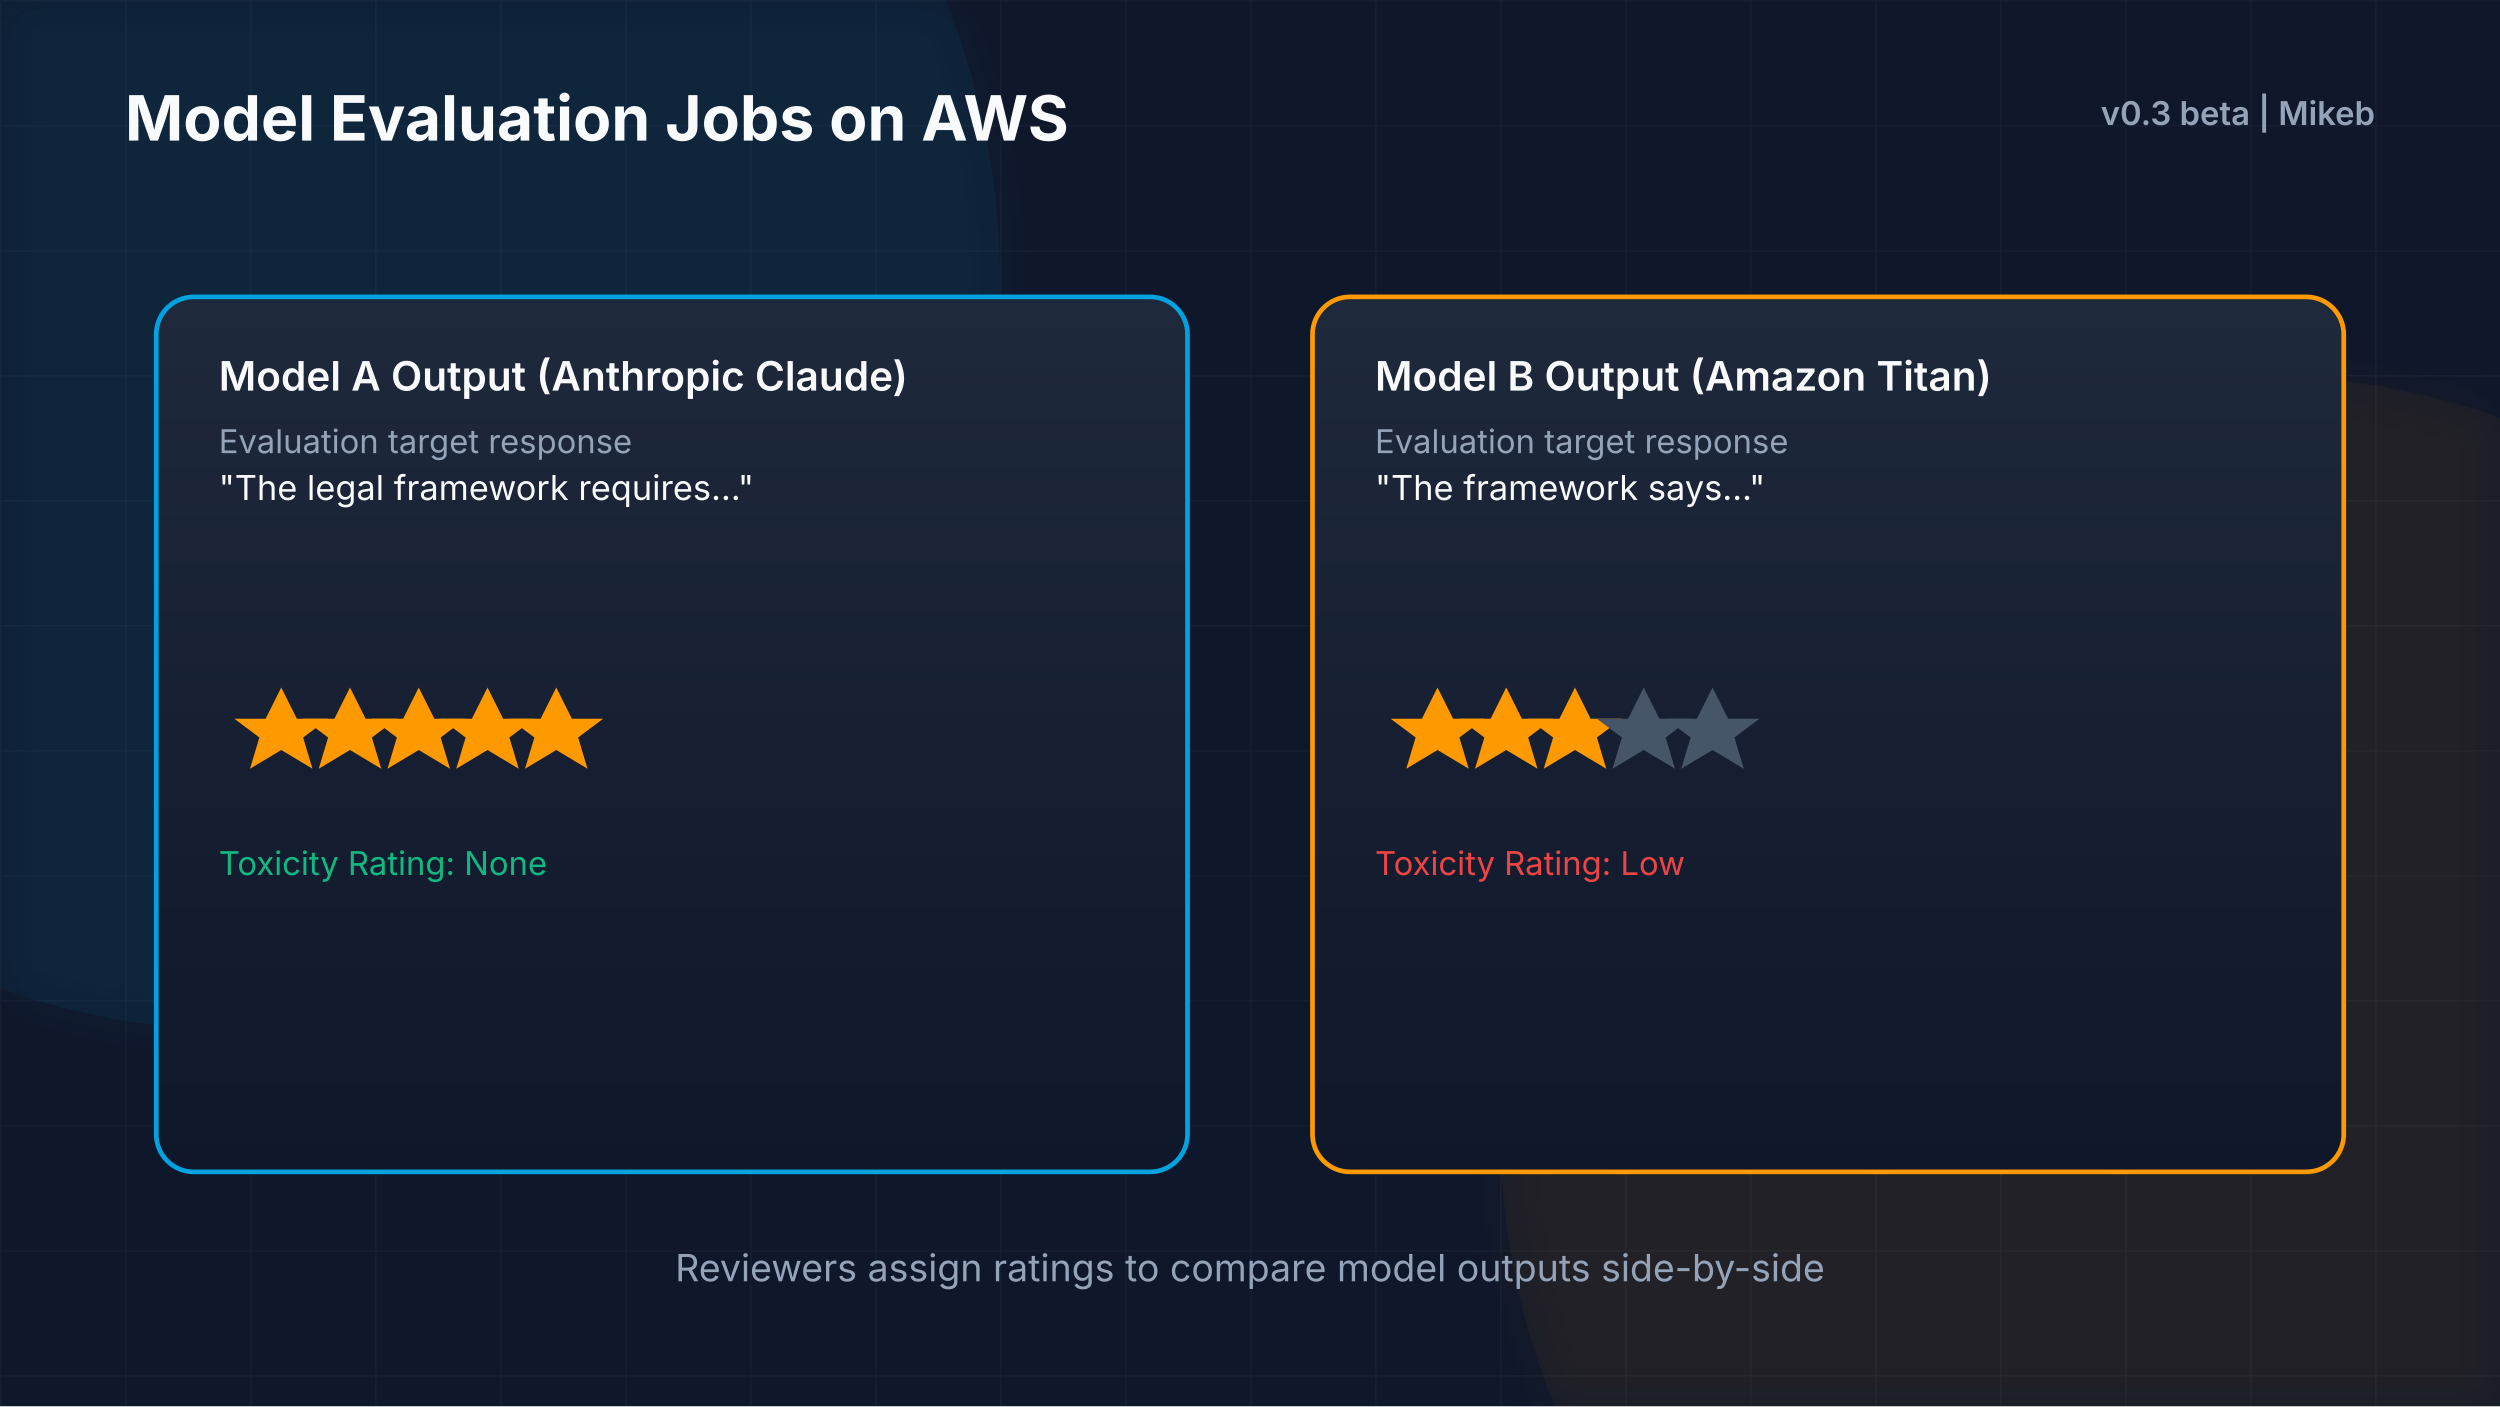
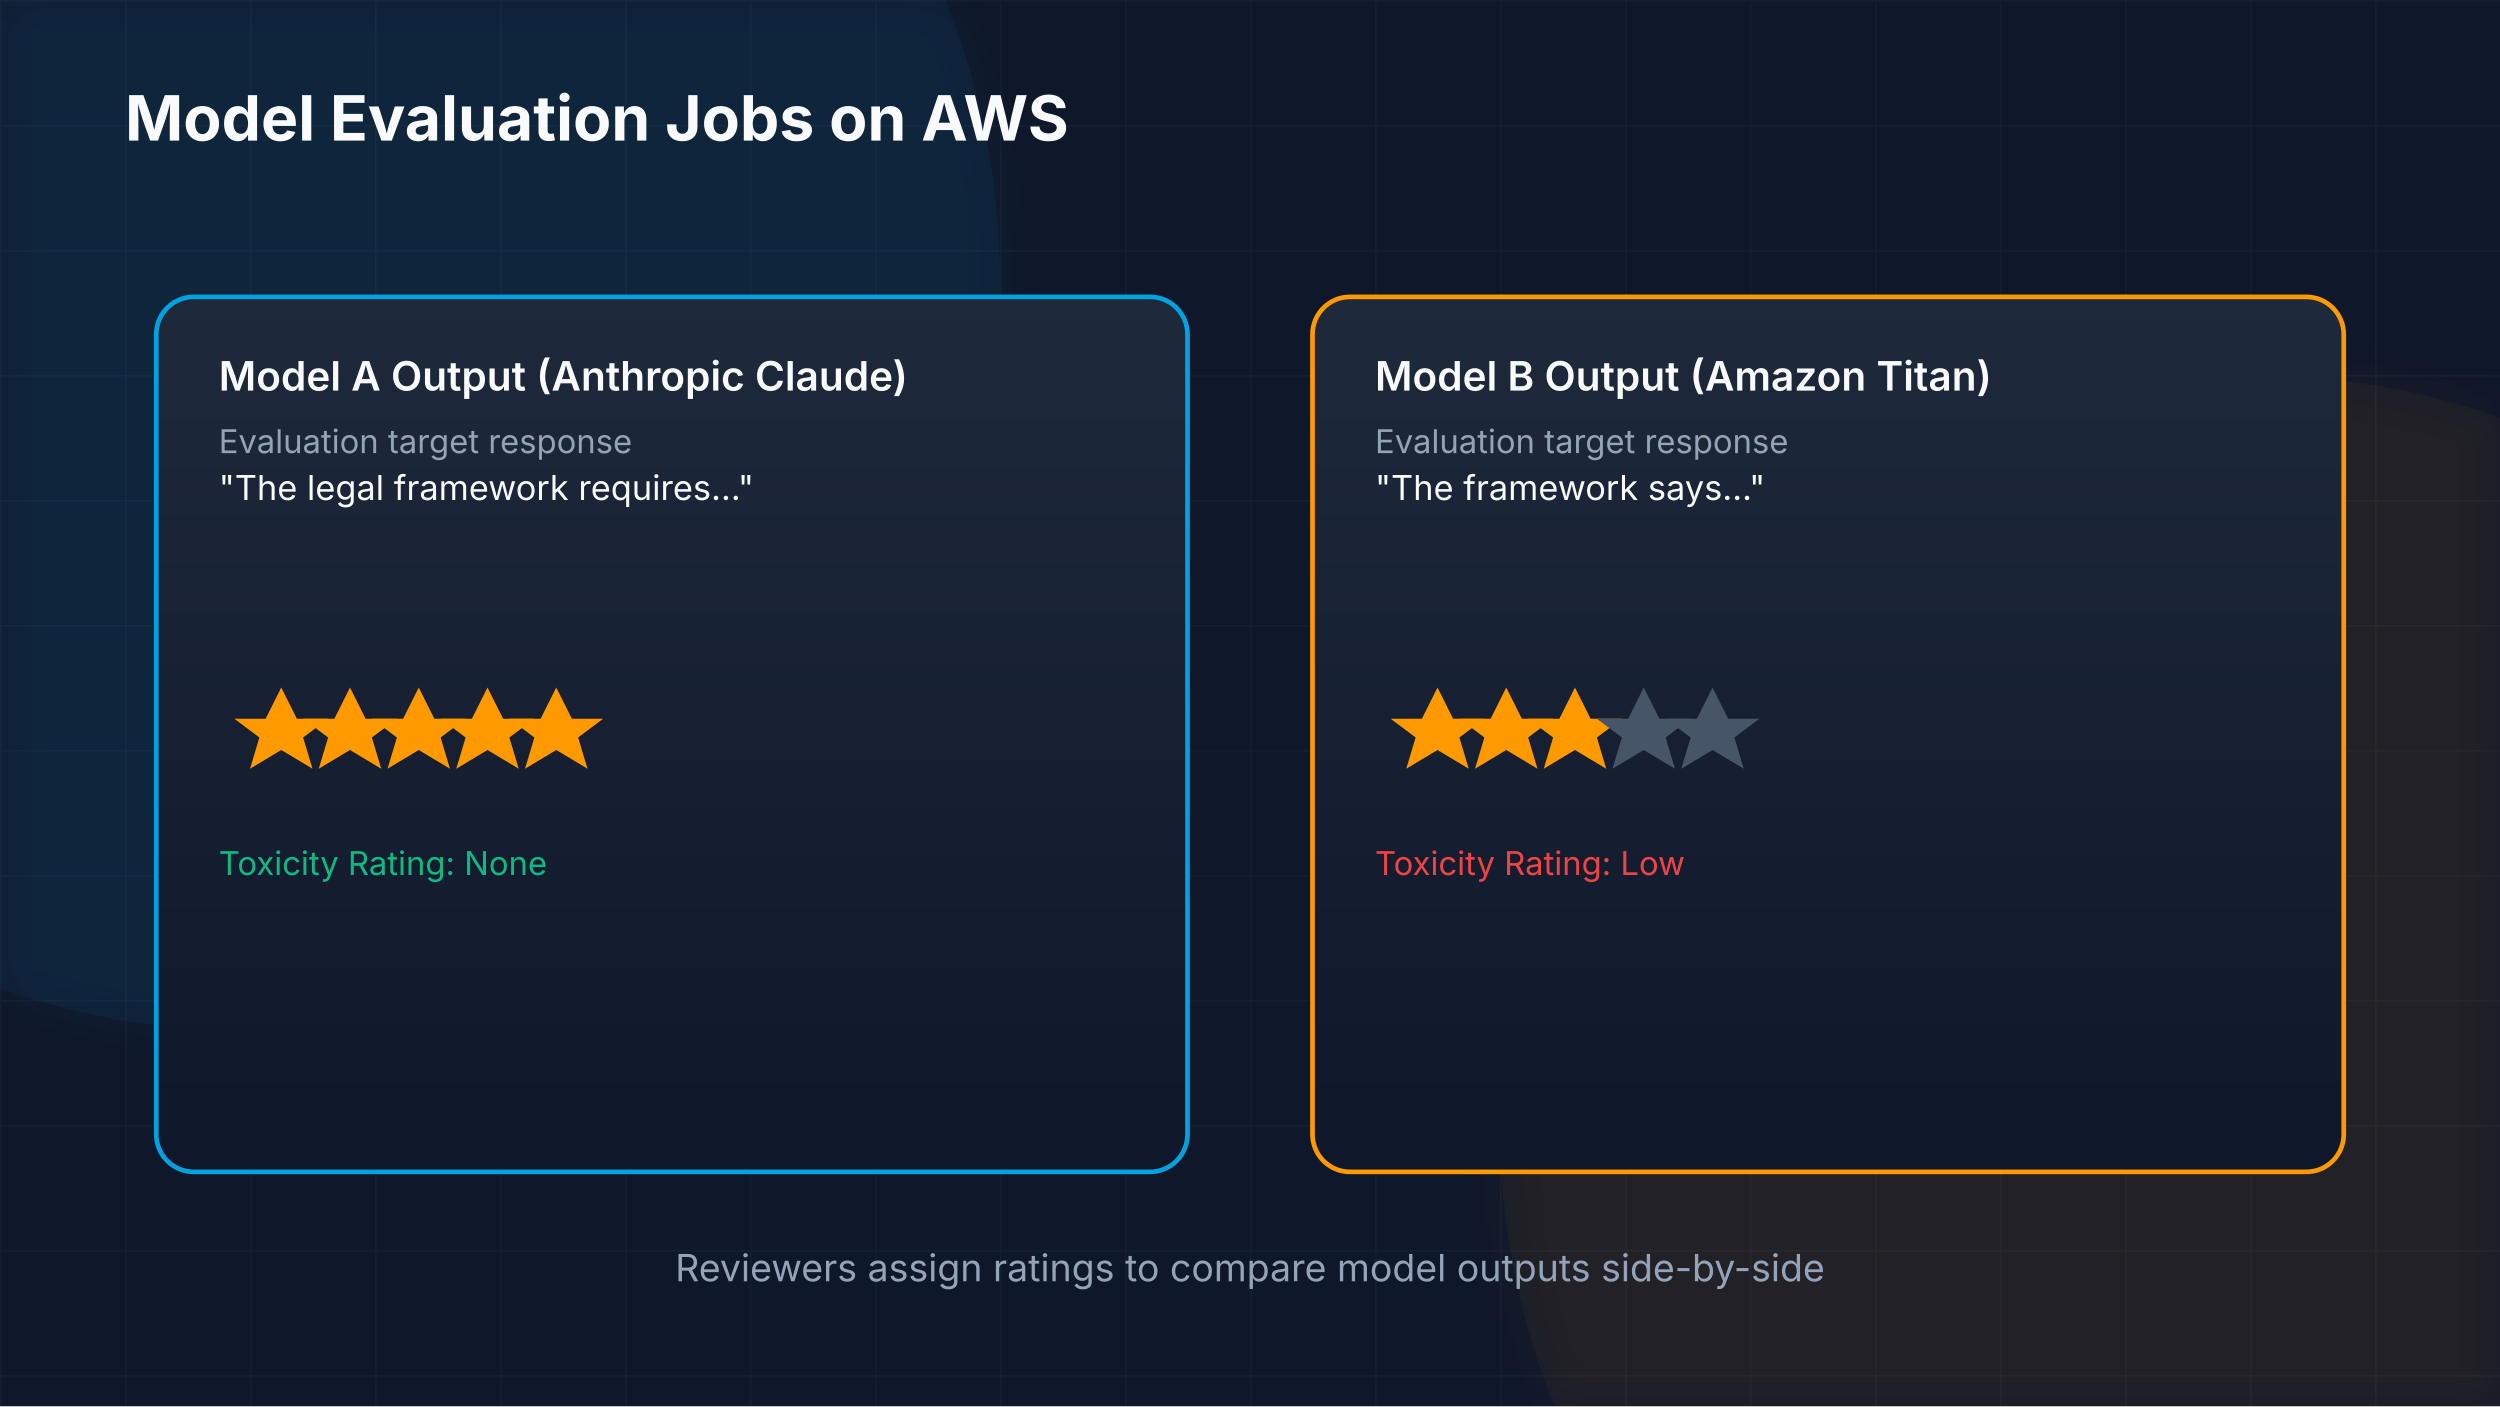
<svg xmlns="http://www.w3.org/2000/svg" viewBox="0 0 800 450" width="100%" height="100%">
  <defs>
    <linearGradient id="aws-orange" x1="0%" y1="0%" x2="100%" y2="100%">
      <stop offset="0%" stop-color="#FF9900" />
      <stop offset="100%" stop-color="#FFC400" />
    </linearGradient>
    <linearGradient id="cloud-blue" x1="0%" y1="0%" x2="100%" y2="100%">
      <stop offset="0%" stop-color="#00A3E0" />
      <stop offset="100%" stop-color="#1D70B8" />
    </linearGradient>
    <linearGradient id="success-green" x1="0%" y1="0%" x2="100%" y2="100%">
      <stop offset="0%" stop-color="#10B981" />
      <stop offset="100%" stop-color="#059669" />
    </linearGradient>
    <linearGradient id="alert-red" x1="0%" y1="0%" x2="100%" y2="100%">
      <stop offset="0%" stop-color="#EF4444" />
      <stop offset="100%" stop-color="#DC2626" />
    </linearGradient>
    <linearGradient id="warning-gold" x1="0%" y1="0%" x2="100%" y2="100%">
      <stop offset="0%" stop-color="#F59E0B" />
      <stop offset="100%" stop-color="#D97706" />
    </linearGradient>
    <linearGradient id="dark-card" x1="0%" y1="0%" x2="0%" y2="100%">
      <stop offset="0%" stop-color="#1E293B" />
      <stop offset="100%" stop-color="#0F172A" />
    </linearGradient>
    <linearGradient id="purple-glow" x1="0%" y1="0%" x2="100%" y2="100%">
      <stop offset="0%" stop-color="#8B5CF6" />
      <stop offset="100%" stop-color="#6D28D9" />
    </linearGradient>
    <filter id="glow-orange" x="-20%" y="-20%" width="140%" height="140%">
      <feGaussianBlur stdDeviation="8" result="blur" />
      <feComposite in="SourceGraphic" in2="blur" operator="over" />
    </filter>
    <filter id="glow-blue" x="-20%" y="-20%" width="140%" height="140%">
      <feGaussianBlur stdDeviation="8" result="blur" />
      <feComposite in="SourceGraphic" in2="blur" operator="over" />
    </filter>
    <pattern id="grid" width="40" height="40" patternUnits="userSpaceOnUse">
      <path d="M 40 0 L 0 0 0 40" fill="none" stroke="rgba(148, 163, 184, 0.05)" stroke-width="1" />
    </pattern>
  </defs>
  <rect width="800" height="450" fill="#0F172A" />
  <rect width="800" height="450" fill="url(#grid)" />
  <circle cx="80" cy="90" r="240" fill="rgba(0, 163, 224, 0.05)" filter="url(#glow-blue)" />
  <circle cx="720" cy="360" r="240" fill="rgba(255, 153, 0, 0.04)" filter="url(#glow-orange)" />
  <text x="40" y="45" font-family="Inter, system-ui, sans-serif" font-size="20" font-weight="700" fill="#F8FAFC">Model Evaluation Jobs on AWS</text>
-   <text x="760" y="40" font-family="Inter, system-ui, sans-serif" font-size="10.5" font-weight="600" fill="#94A3B8" text-anchor="end">v0.3 beta | Mikeb</text>
  <rect x="50" y="95" width="330" height="280" rx="12" fill="url(#dark-card)" stroke="#00A3E0" stroke-width="1.5" />
  <text x="70" y="125" font-family="Inter, system-ui, sans-serif" font-size="13" font-weight="600" fill="#F8FAFC">Model A Output (Anthropic Claude)</text>
  <text x="70" y="145" font-family="Inter, system-ui, sans-serif" font-size="10.5" fill="#94A3B8">Evaluation target response</text>
  <text x="70" y="160" font-family="Inter" font-size="11" fill="#F8FAFC">"The legal framework requires..."</text>
  <polygon points="90,220 95,230 105,230 97,236 100,246 90,240 80,246 83,236 75,230 85,230" fill="#FF9900" />
  <polygon points="112,220 117,230 127,230 119,236 122,246 112,240 102,246 105,236 97,230 107,230" fill="#FF9900" />
  <polygon points="134,220 139,230 149,230 141,236 144,246 134,240 124,246 127,236 119,230 129,230" fill="#FF9900" />
  <polygon points="156,220 161,230 171,230 163,236 166,246 156,240 146,246 149,236 141,230 151,230" fill="#FF9900" />
  <polygon points="178,220 183,230 193,230 185,236 188,246 178,240 168,246 171,236 163,230 173,230" fill="#FF9900" />
  <text x="70" y="280" font-family="Inter" font-size="10.5" fill="#10B981">Toxicity Rating: None</text>
  <rect x="420" y="95" width="330" height="280" rx="12" fill="url(#dark-card)" stroke="#FF9900" stroke-width="1.5" />
  <text x="440" y="125" font-family="Inter, system-ui, sans-serif" font-size="13" font-weight="600" fill="#F8FAFC">Model B Output (Amazon Titan)</text>
  <text x="440" y="145" font-family="Inter, system-ui, sans-serif" font-size="10.5" fill="#94A3B8">Evaluation target response</text>
  <text x="440" y="160" font-family="Inter" font-size="11" fill="#F8FAFC">"The framework says..."</text>
  <polygon points="460,220 465,230 475,230 467,236 470,246 460,240 450,246 453,236 445,230 455,230" fill="#FF9900" />
  <polygon points="482,220 487,230 497,230 489,236 492,246 482,240 472,246 475,236 467,230 477,230" fill="#FF9900" />
  <polygon points="504,220 509,230 519,230 511,236 514,246 504,240 494,246 497,236 489,230 499,230" fill="#FF9900" />
  <polygon points="526,220 531,230 541,230 533,236 536,246 526,240 516,246 519,236 511,230 521,230" fill="#475569" />
  <polygon points="548,220 553,230 563,230 555,236 558,246 548,240 538,246 541,236 533,230 543,230" fill="#475569" />
  <text x="440" y="280" font-family="Inter" font-size="10.5" fill="#EF4444">Toxicity Rating: Low</text>
  <text x="400" y="410" font-family="Inter" font-size="12" fill="#94A3B8" text-anchor="middle">Reviewers assign ratings to compare model outputs side-by-side</text>
</svg>
